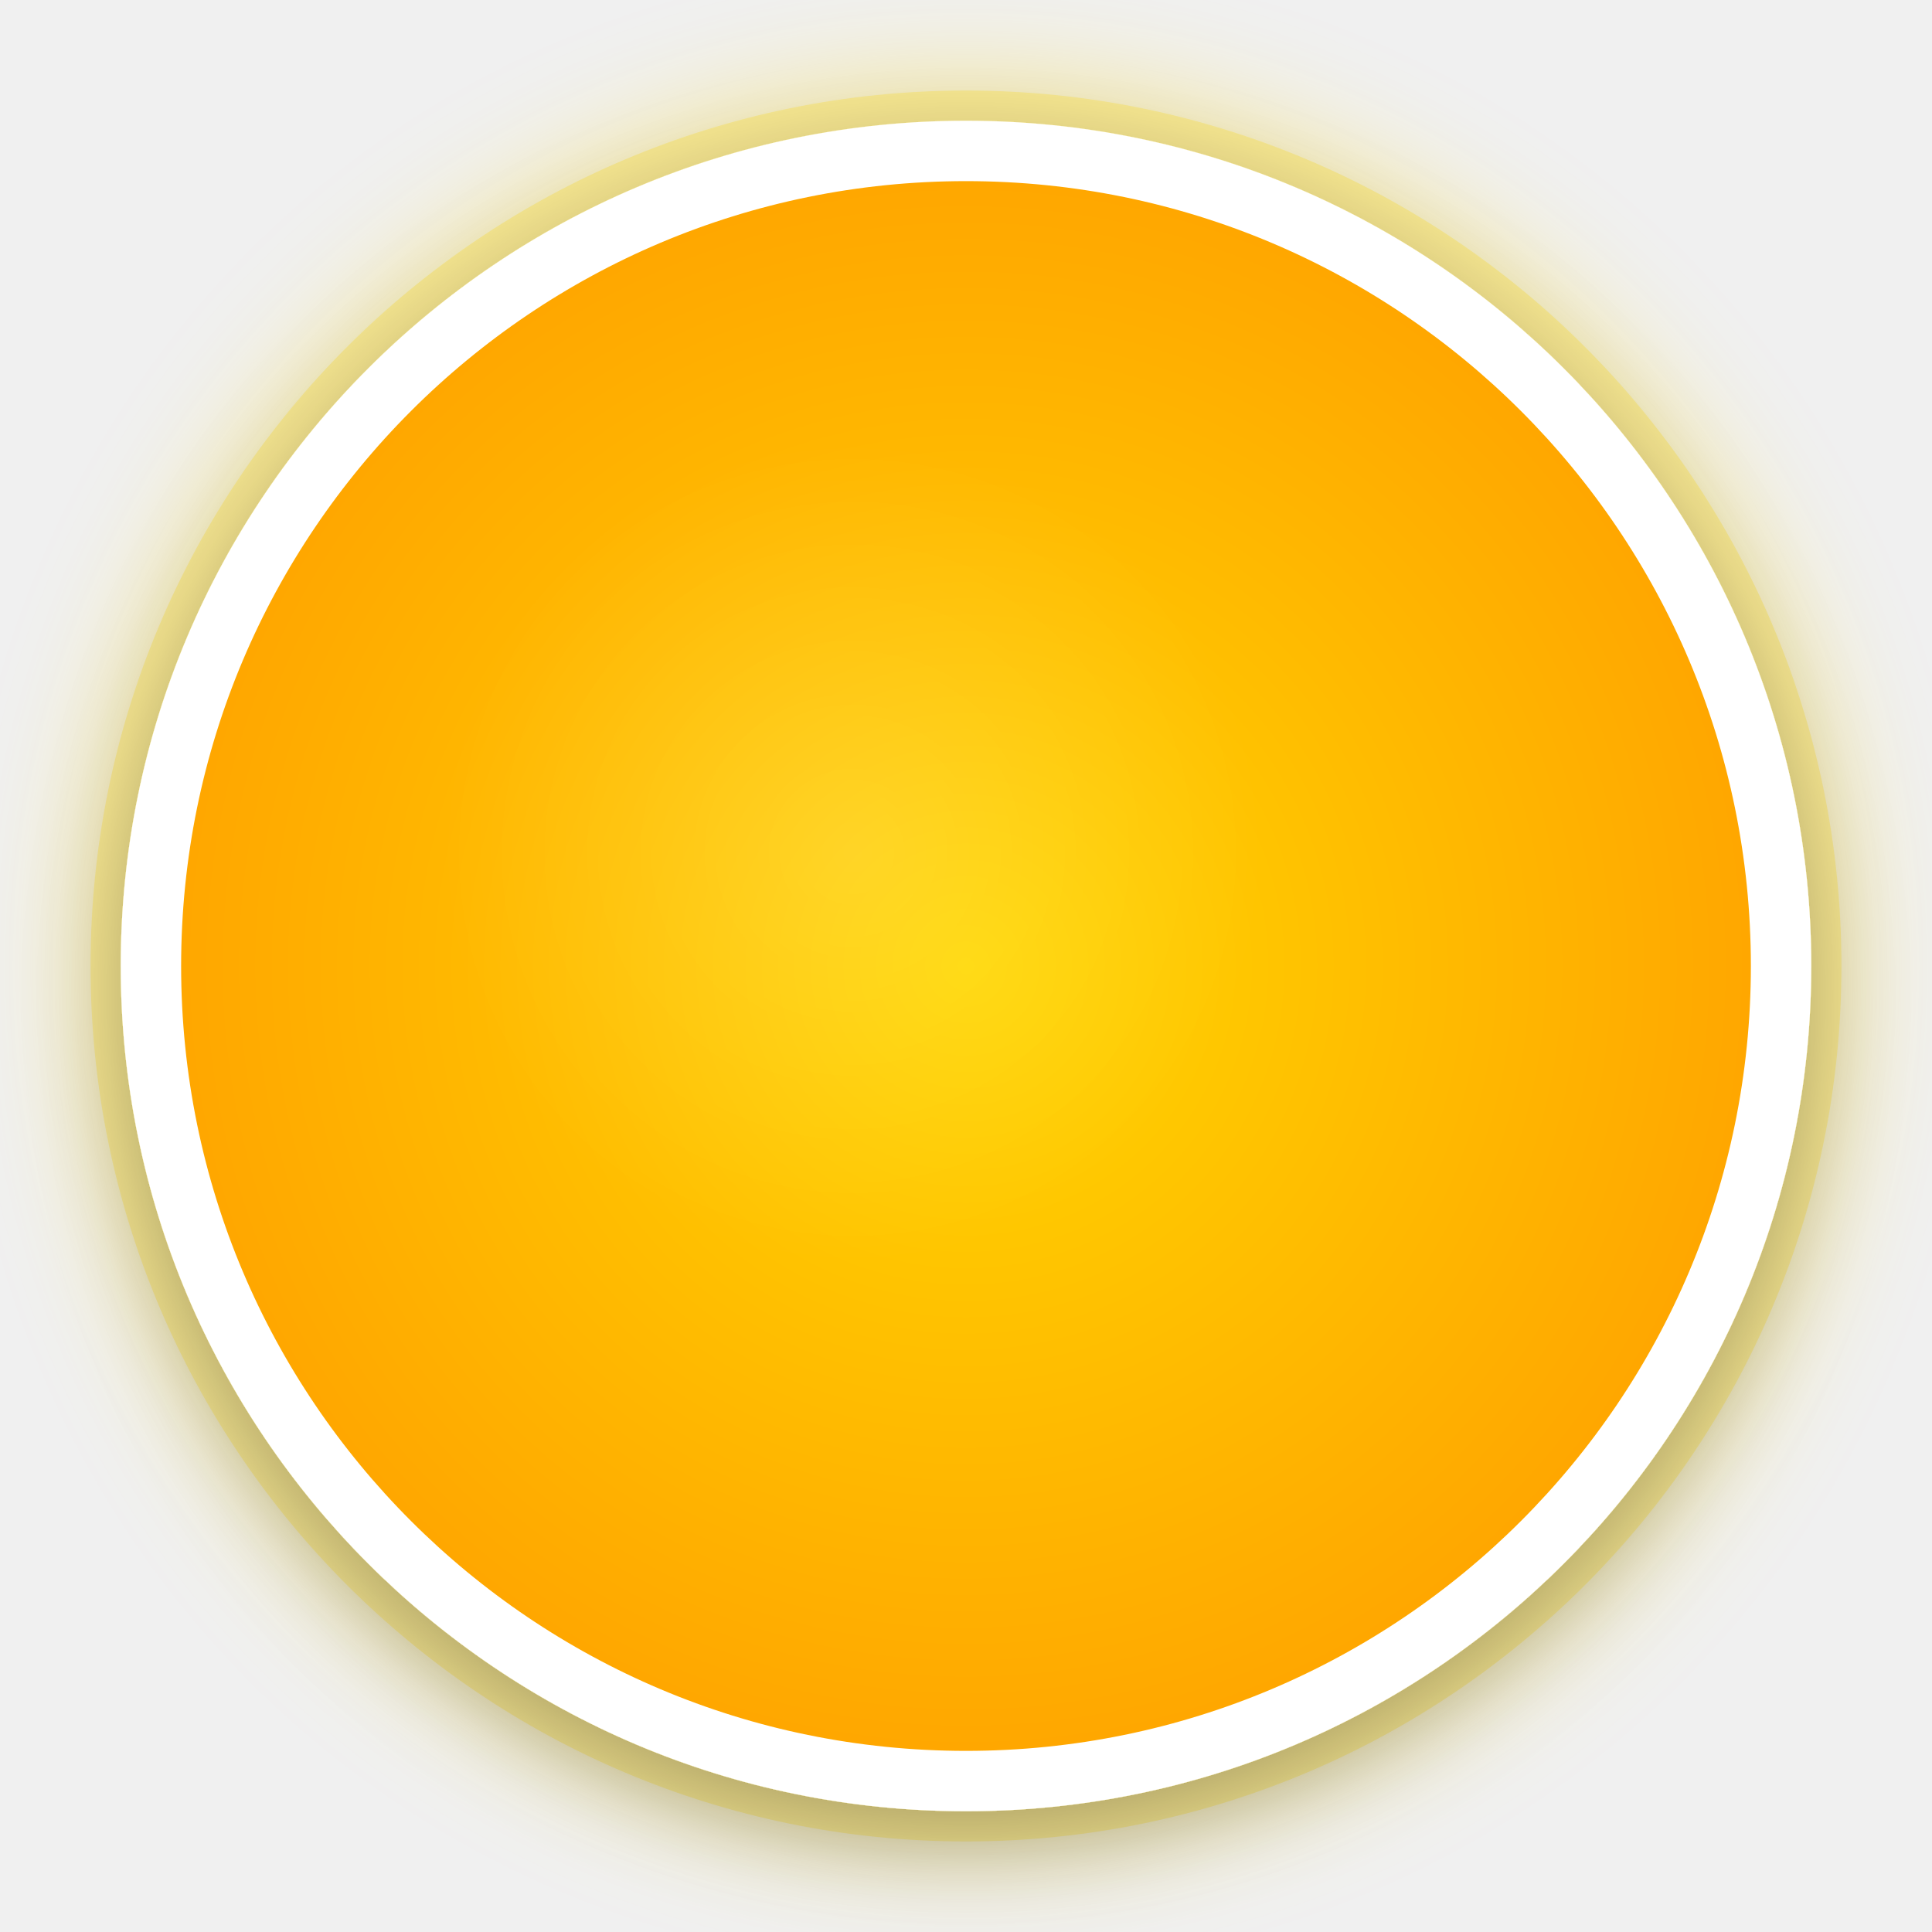
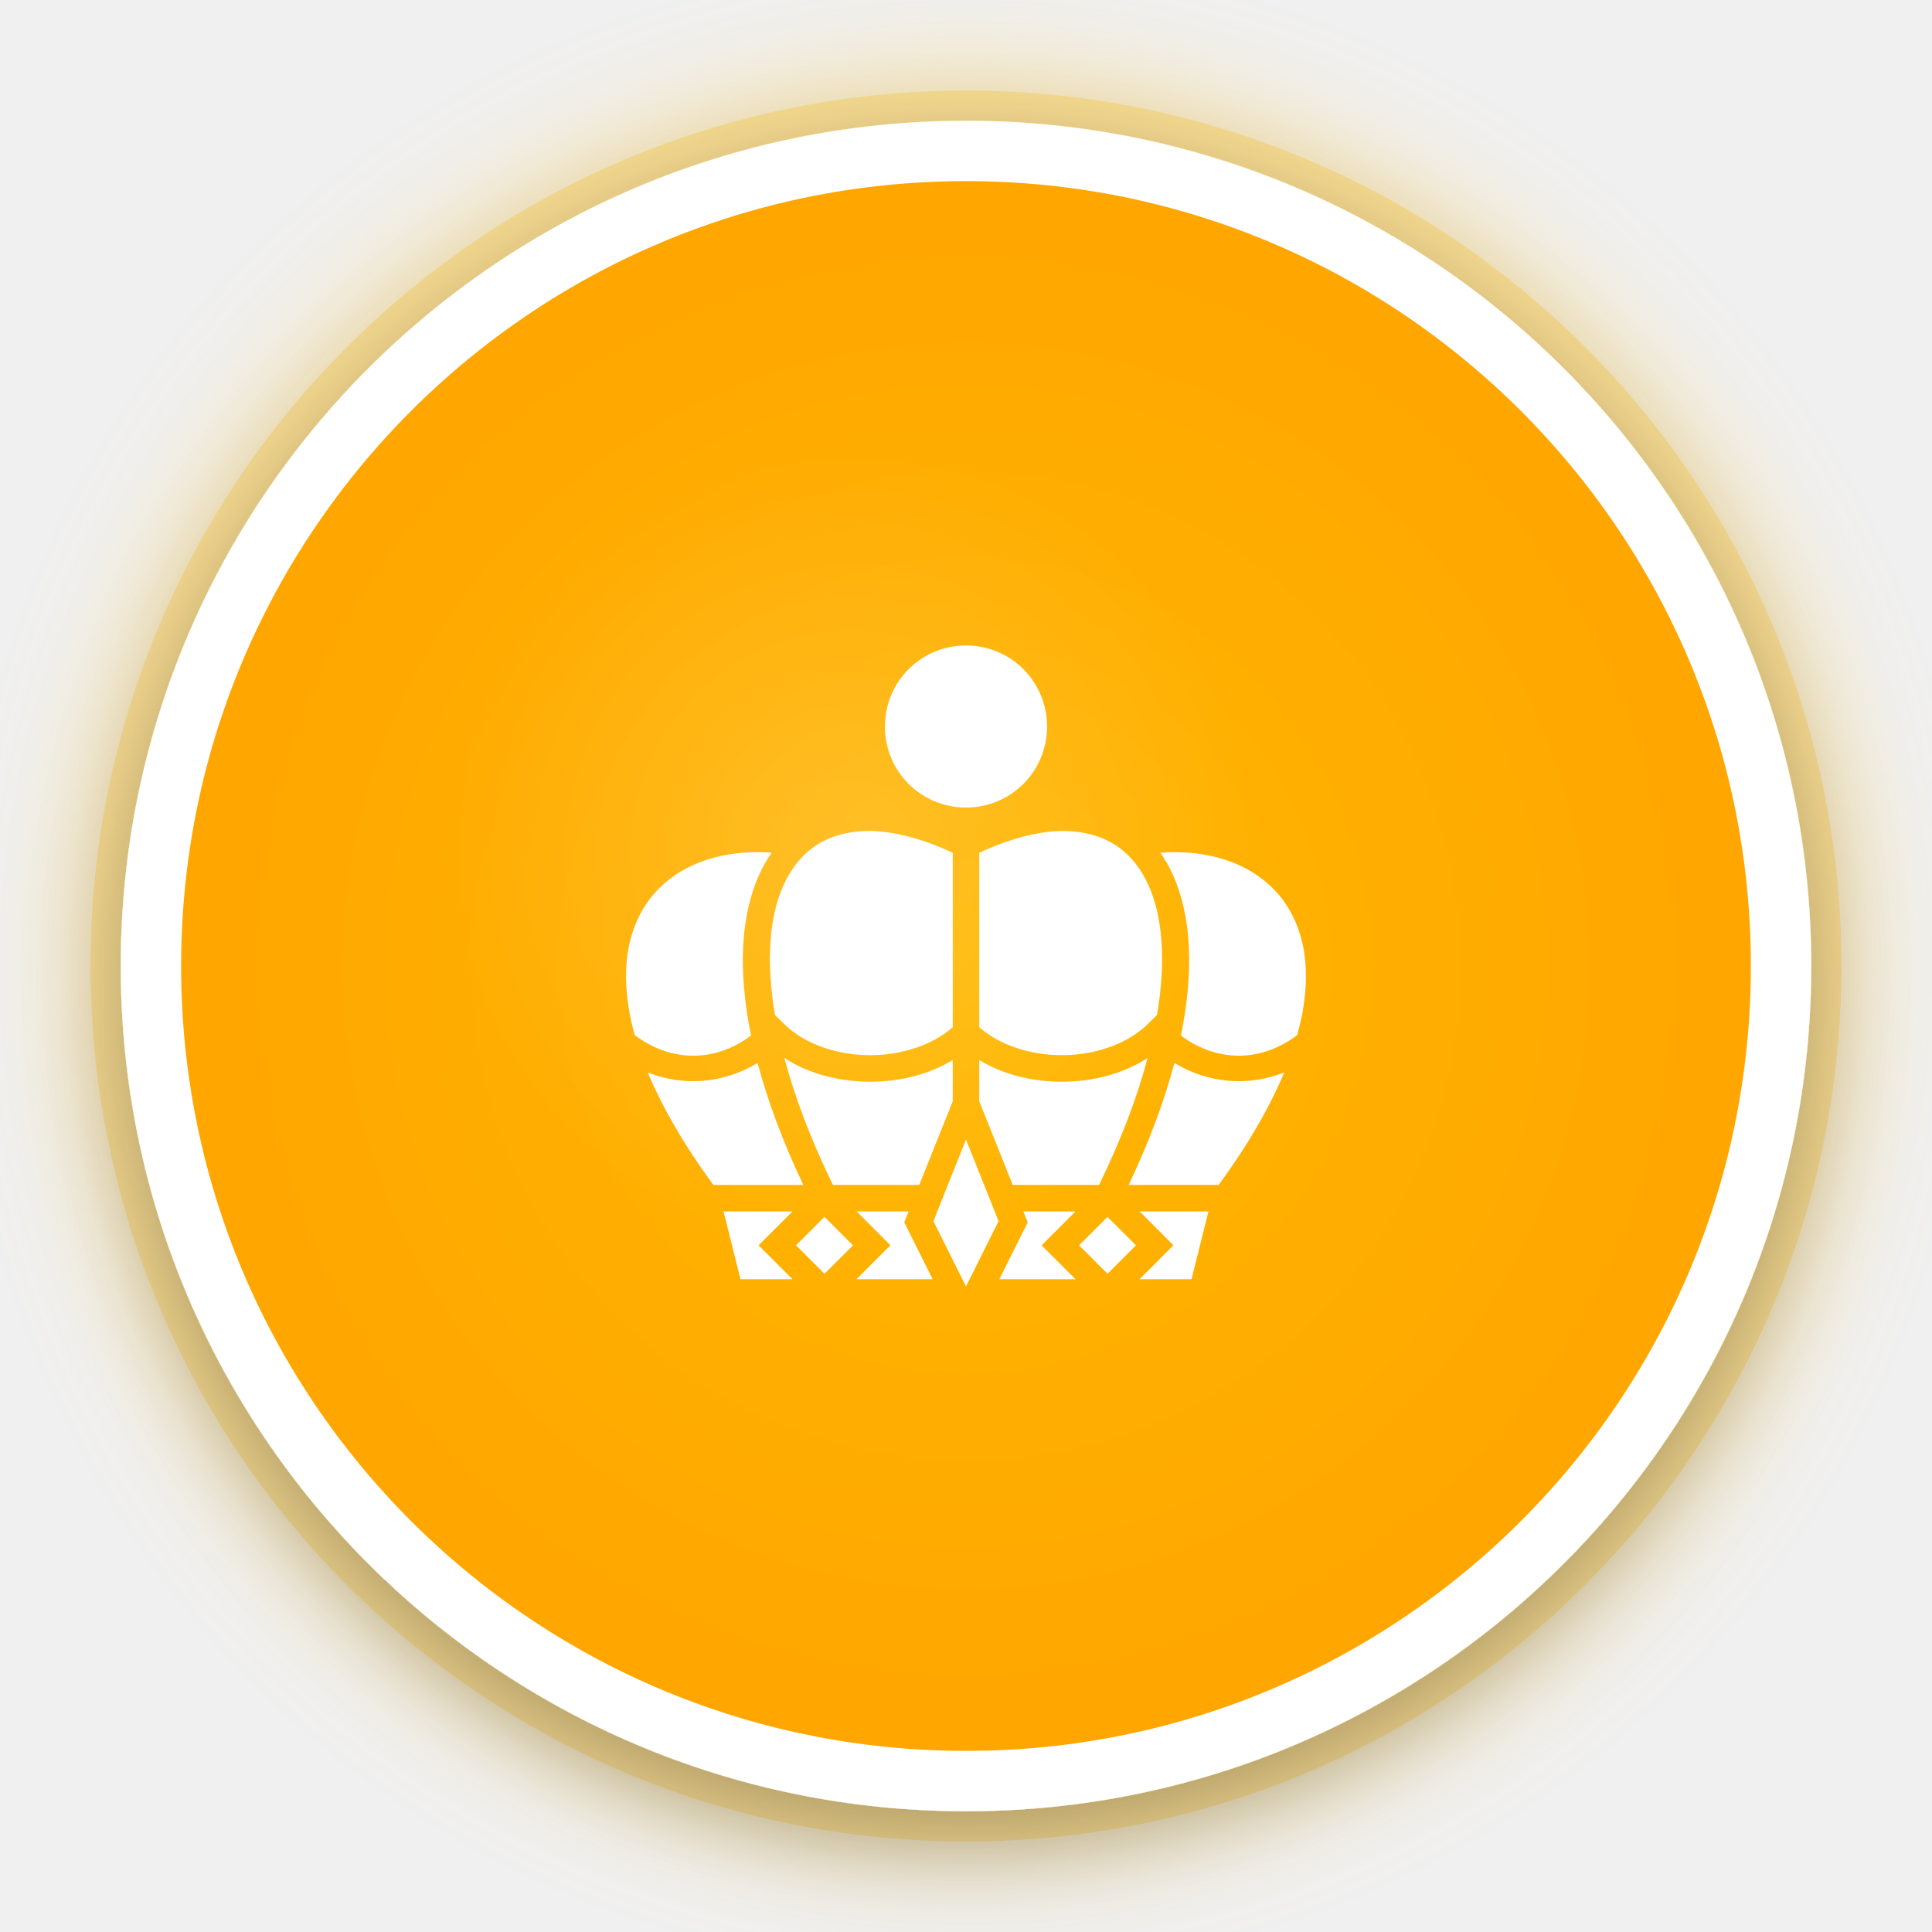
<svg xmlns="http://www.w3.org/2000/svg" width="256" height="256">
  <defs>
    <radialGradient id="grad_master_organizer" cx="50%" cy="50%" r="50%">
-       <stop offset="0%" style="stop-color:#FFD700;stop-opacity:1" />
+       <stop offset="0%" style="stop-color:#FFB800;stop-opacity:1" />
      <stop offset="100%" style="stop-color:#FFA500;stop-opacity:1" />
    </radialGradient>
    <filter id="glow_master_organizer" x="-50%" y="-50%" width="200%" height="200%">
      <feGaussianBlur stdDeviation="8" result="coloredBlur" />
      <feMerge>
        <feMergeNode in="coloredBlur" />
        <feMergeNode in="SourceGraphic" />
      </feMerge>
    </filter>
    <filter id="shadow_master_organizer">
      <feDropShadow dx="0" dy="4" stdDeviation="6" flood-opacity="0.3" />
    </filter>
    <radialGradient id="shine_master_organizer">
      <stop offset="0%" stop-color="white" stop-opacity="0.6" />
      <stop offset="100%" stop-color="white" stop-opacity="0" />
    </radialGradient>
  </defs>
-   <circle cx="128" cy="128" r="116" fill="#FFD700" opacity="0.4" filter="url(#glow_master_organizer)" />
+   <circle cx="128" cy="128" r="116" fill="#FFB800" opacity="0.4" filter="url(#glow_master_organizer)" />
  <circle cx="128" cy="128" r="108" fill="url(#grad_master_organizer)" stroke="#FFFFFF" stroke-width="8" filter="url(#shadow_master_organizer)" />
  <circle cx="113" cy="113" r="54" fill="url(#shine_master_organizer)" opacity="0.25" />
-   <g transform="translate(80, 80) scale(1.5)">
+   <g transform="translate(78, 78) scale(0.1953125)">
    <path fill="#fff" d="M256 38.55c-30.5 0-55 24.52-55 55 0 30.45 24.5 54.95 55 54.95s55-24.5 55-54.95c0-30.48-24.5-55-55-55zM191.3 164.4c-5.7 0-11.1.4-16 1.4-19.9 4-34.1 15.6-43.1 35.4-9.4 20.6-12.1 50.6-5.8 88l6 5.9c13.8 13.8 36.1 21.4 58.6 21.4 21.1 0 42.1-6.7 56-19V179.2c-21-9.8-39.8-14.5-55.7-14.8zm129.4 0c-15.9.3-34.7 5-55.7 14.8v118.3c13.9 12.3 34.9 19 56 19 22.5 0 44.8-7.6 58.6-21.4l6-5.9c6.3-37.4 3.6-67.4-5.8-88-9-19.8-23.2-31.4-43.1-35.4-4.9-1-10.3-1.4-16-1.4zm-209.1 14.4h-.2c-30 .7-55.2 12.1-70.2 32.1-13.3 17.8-19.5 42.9-13.6 76 .9 5.1 2.1 10.5 3.7 16 24.5 18.5 54.3 18.6 78.9.3-9.2-44.8-6.9-81.9 5.6-109.4 2.4-5.3 5.2-10.2 8.4-14.7-2.9-.2-5.8-.3-8.6-.3h-3.9c-.1 0-.1-.1-.1 0zm288.8 0c0-.1 0 0-.1 0h-3.9c-2.8 0-5.7.1-8.6.3 3.2 4.5 6 9.4 8.4 14.7 12.5 27.5 14.8 64.6 5.6 109.4 24.5 18.3 54.4 18.2 78.9-.3 1.5-5.5 2.8-10.9 3.7-16 5.9-33.1-.3-58.2-13.6-76-15-20-40.2-31.4-70.2-32.1h-.2zM132.8 318.4c6.9 26.1 17.7 54.9 32.9 86.1h58.6l22.7-56.7v-28c-16.4 10-36.3 14.7-56 14.7-20.7 0-41.5-5.2-58.2-16.1zm246.4 0c-16.7 10.9-37.5 16.1-58.2 16.1-19.7 0-39.6-4.7-56-14.7v28l22.7 56.7h58.6c15.2-31.2 26-60 32.9-86.1zm-264.6 3.4c-23 13.9-50.1 16.1-74.5 6.4 9.6 23 24.1 48.5 44.5 76.3h61c-14-29.6-24.2-57.2-31-82.7zm282.8 0c-6.8 25.5-17 53.1-31 82.7h61c20.4-27.8 34.9-53.3 44.5-76.3-24.3 9.7-51.5 7.5-74.5-6.4zM256 373.7l-22.1 55.4 22.1 44.3 22.1-44.3zM91.53 422.5l11.47 46h35.3l-23-23 23-23zm90.27 0 16.6 16.6 6.3 6.4-23 23h51.7l-19.3-38.6 3-7.4zm113.1 0 1.5 3.7 1.5 3.7-19.3 38.6h51.7l-23-23 23-23zm78.9 0 16.6 16.6 6.3 6.4-23 23H409l11.5-46zM160 426.2l-19.3 19.3 19.3 19.3 19.3-19.3zm192 0-19.3 19.3 19.3 19.3 19.3-19.3z" />
  </g>
</svg>
